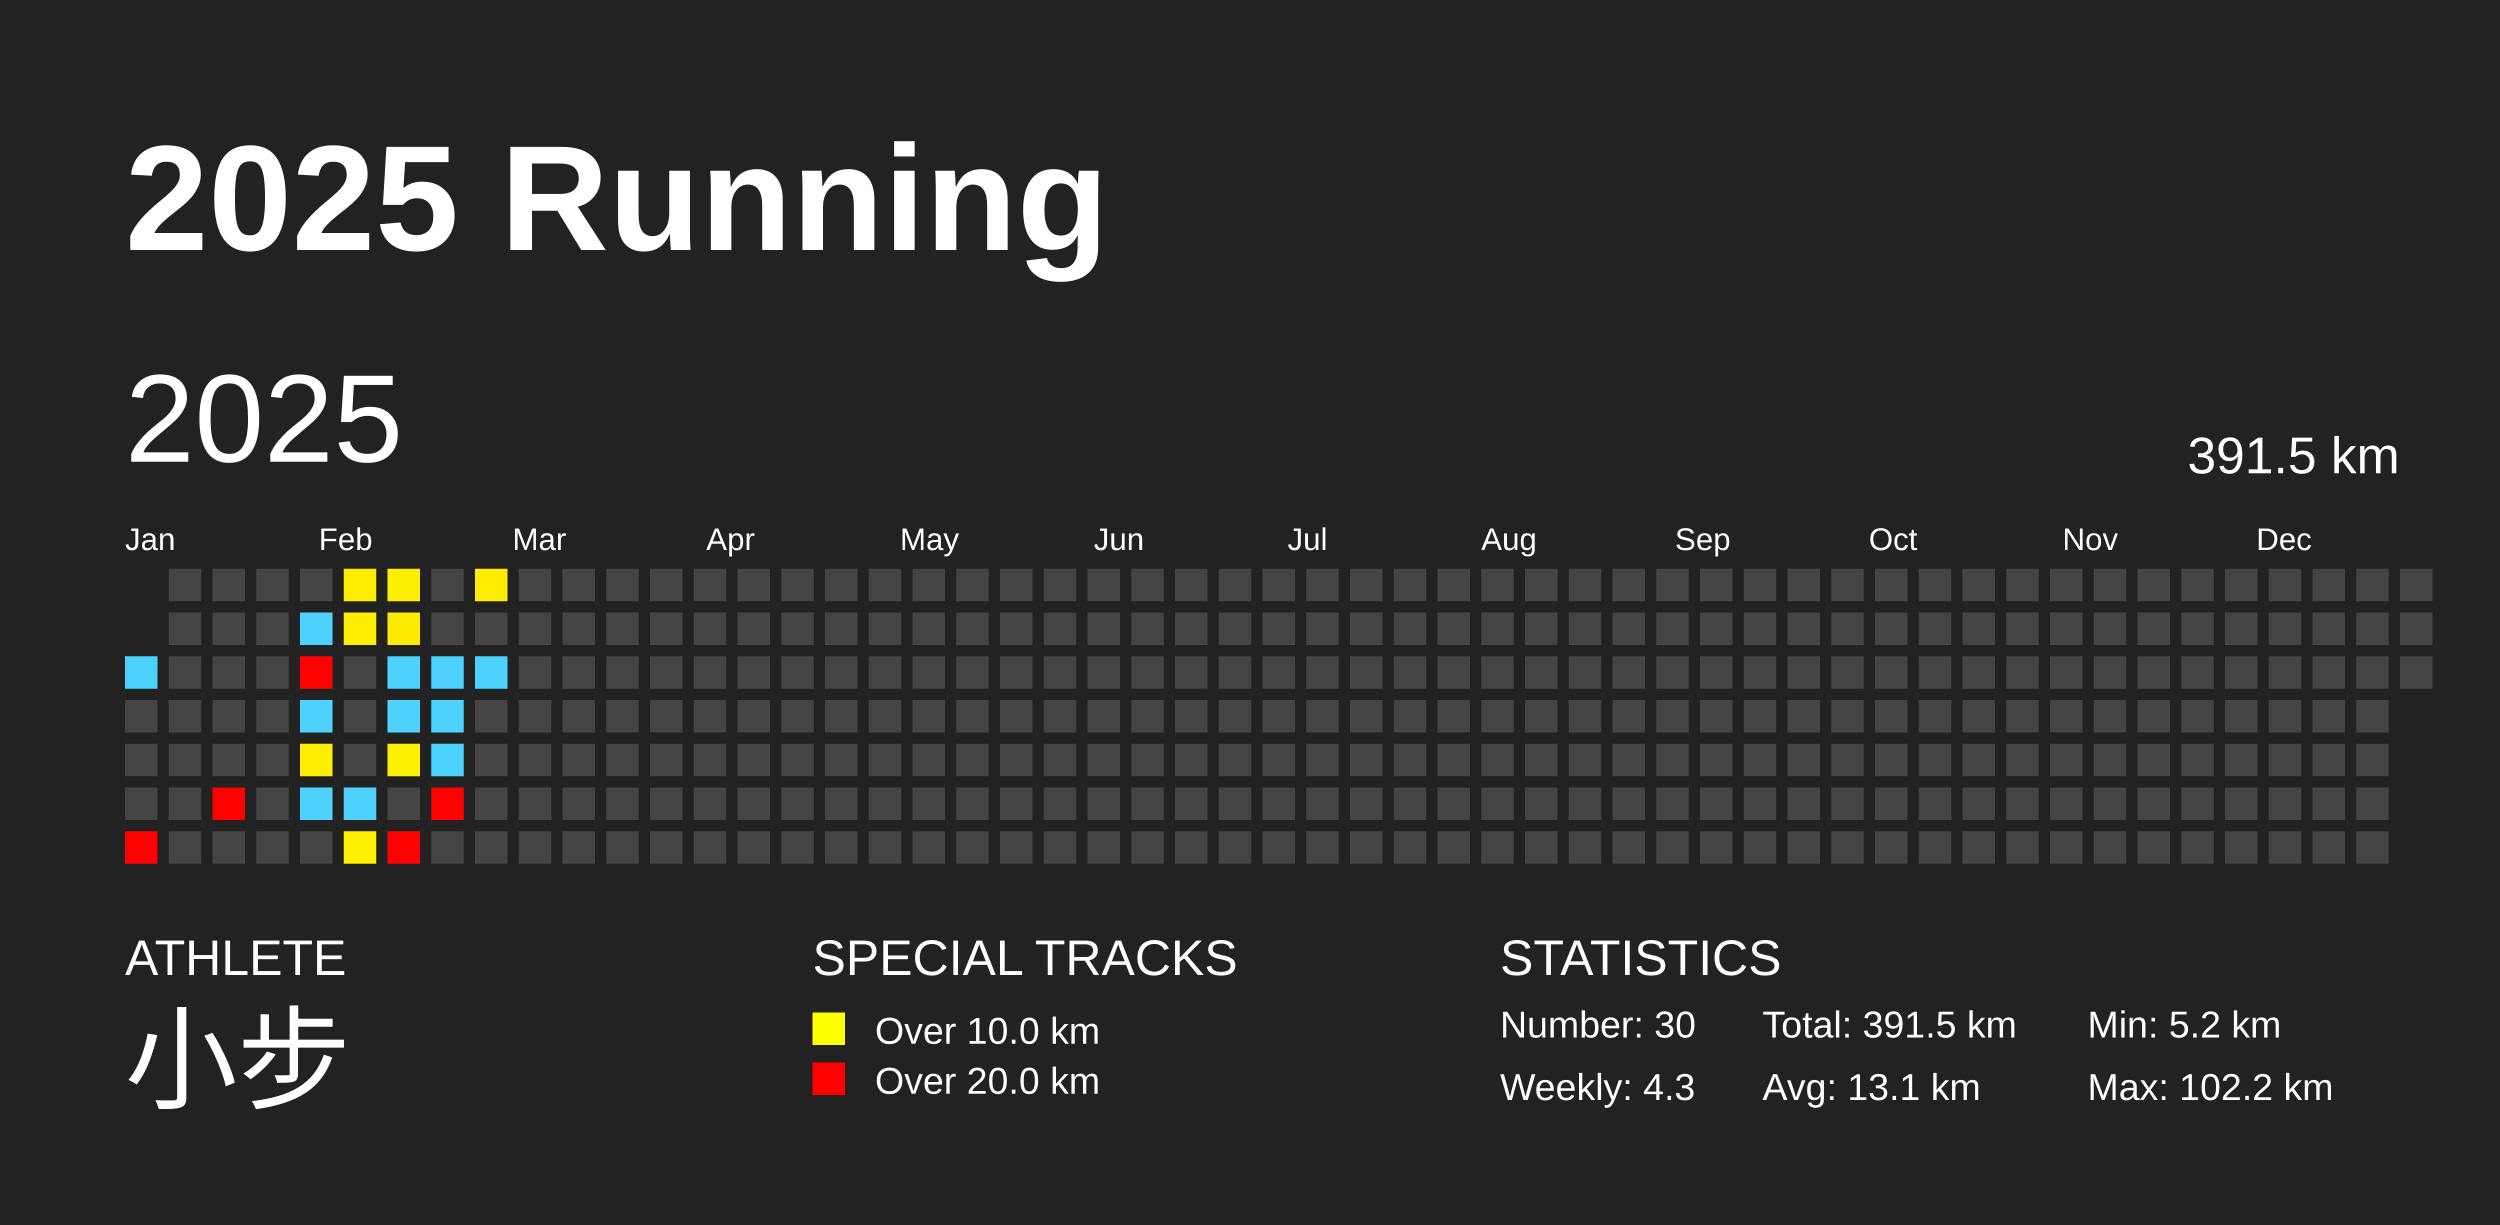
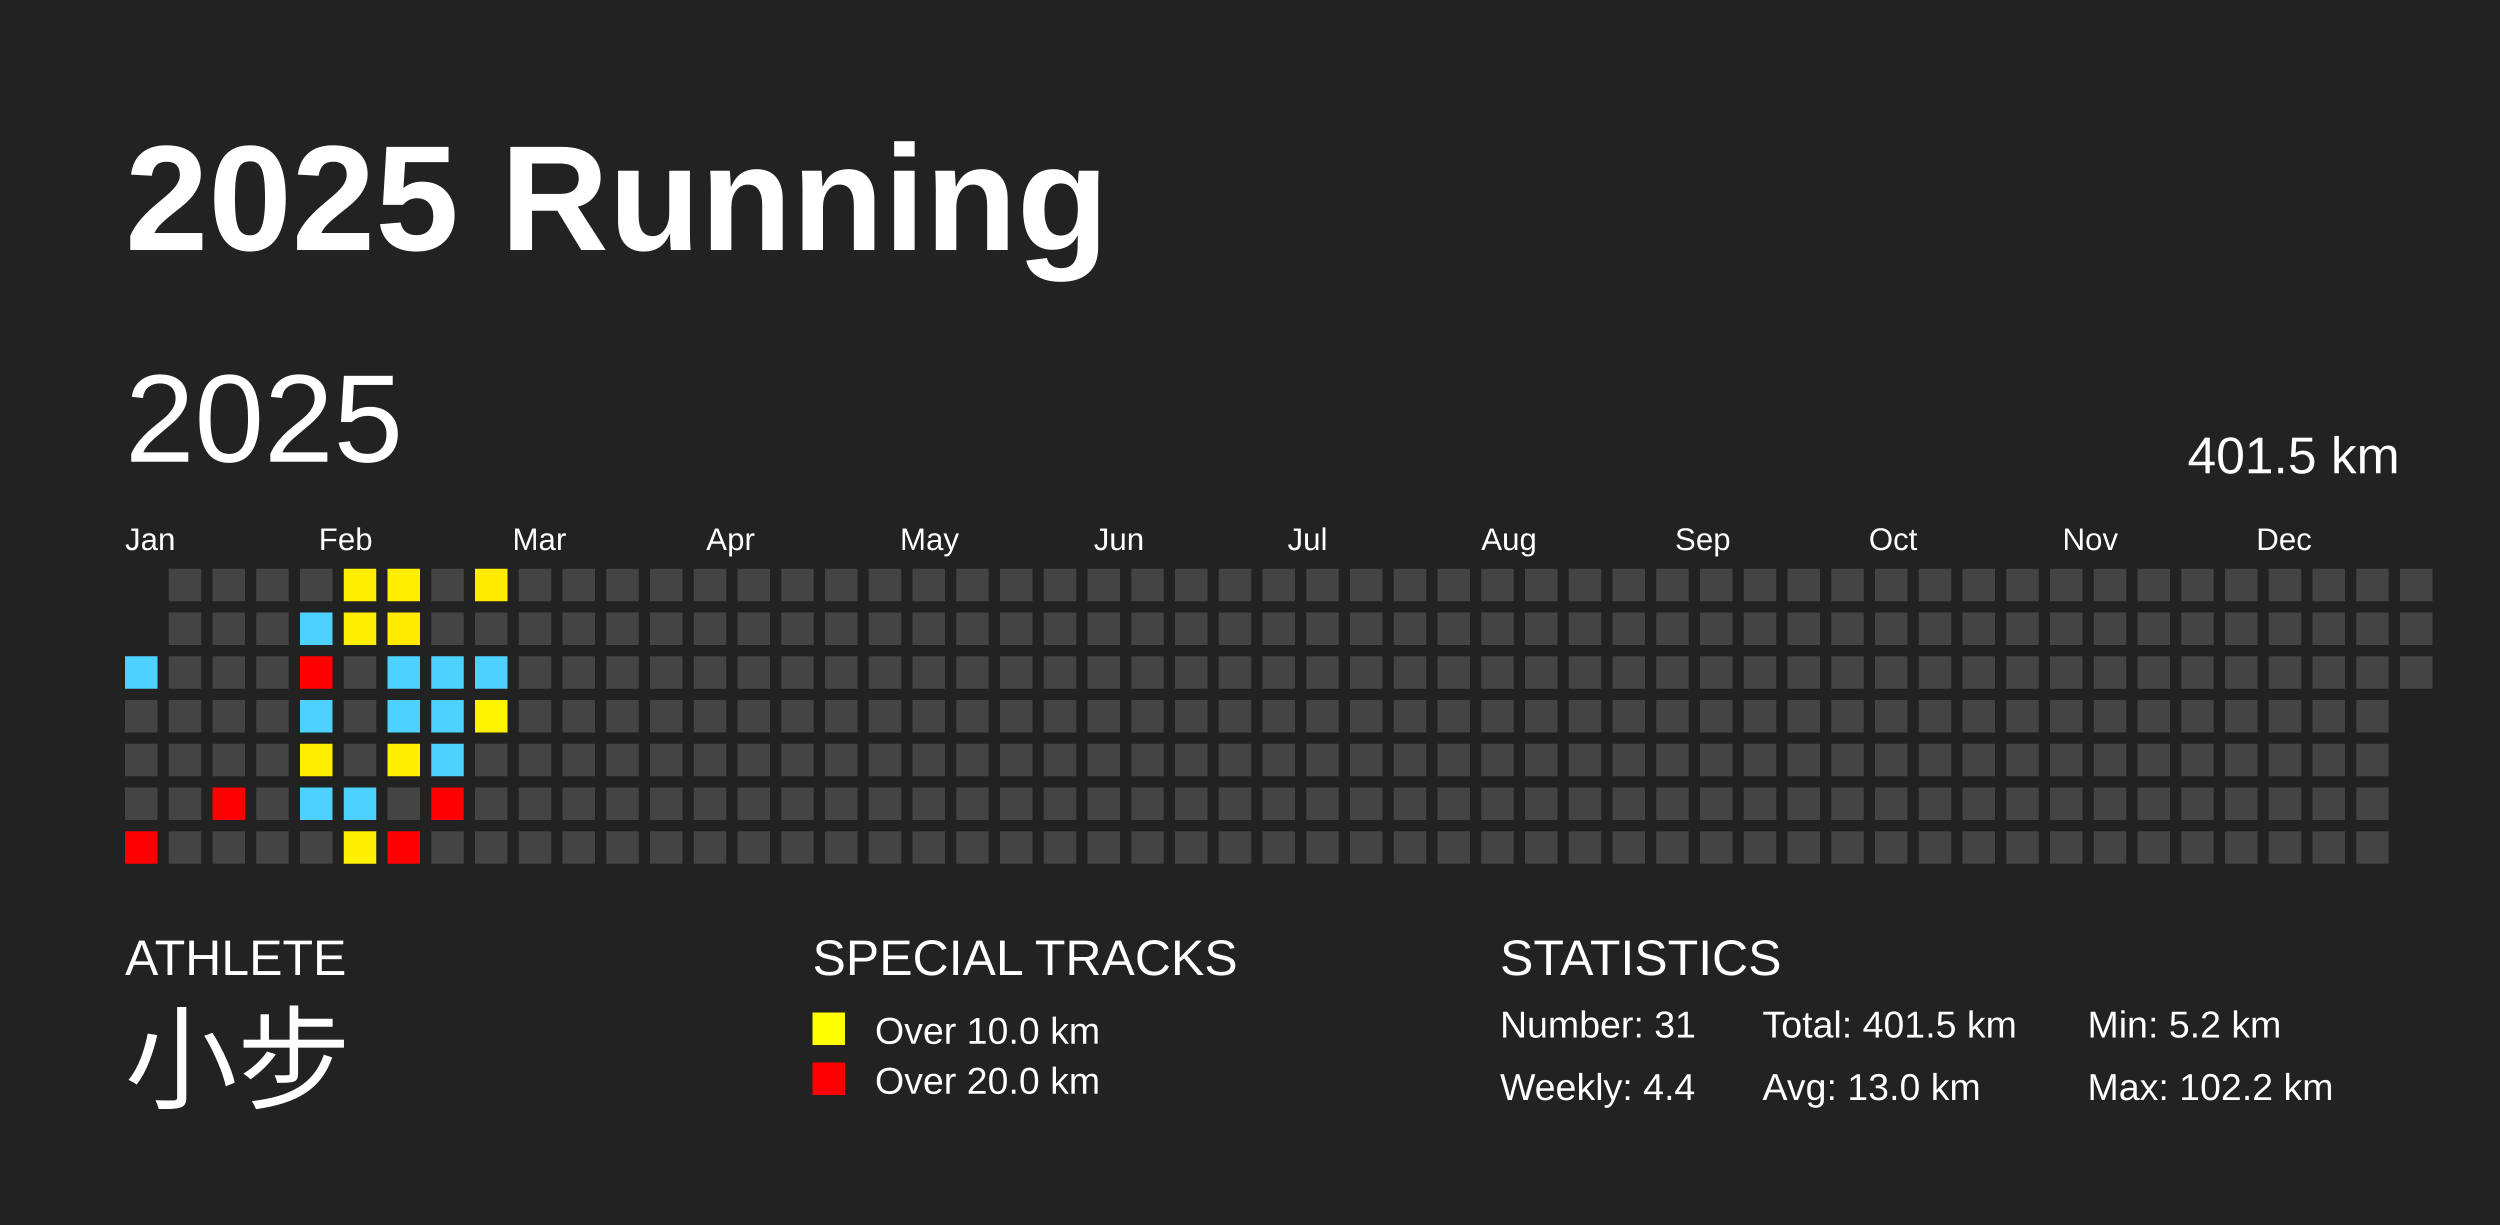
<svg xmlns="http://www.w3.org/2000/svg" baseProfile="full" height="98mm" version="1.1" viewBox="0,0,200,98" width="200mm">
  <defs />
  <rect fill="#222222" height="98" width="200" x="0" y="0" />
  <text fill="#FFFFFF" style="font-size:12px; font-family:Arial; font-weight:bold;" x="10" y="20">2025 Running</text>
  <text fill="#FFFFFF" style="font-size:4px; font-family:Arial" x="10" y="78">ATHLETE</text>
  <text fill="#FFFFFF" style="font-size:9px; font-family:Arial" x="10" y="88">小步</text>
  <text fill="#FFFFFF" style="font-size:4px; font-family:Arial" x="65" y="78">SPECIAL TRACKS</text>
  <rect fill="yellow" height="2.6" width="2.6" x="65" y="81" />
  <text fill="#FFFFFF" style="font-size:3px; font-family:Arial" x="70" y="83.5">Over 10.0 km</text>
  <rect fill="red" height="2.6" width="2.6" x="65" y="85" />
  <text fill="#FFFFFF" style="font-size:3px; font-family:Arial" x="70" y="87.5">Over 20.0 km</text>
  <text fill="#FFFFFF" style="font-size:4px; font-family:Arial" x="120" y="78">STATISTICS</text>
-   <text fill="#FFFFFF" style="font-size:3px; font-family:Arial" x="120" y="83">Number: 30</text>
-   <text fill="#FFFFFF" style="font-size:3px; font-family:Arial" x="120" y="88">Weekly: 4.3</text>
-   <text fill="#FFFFFF" style="font-size:3px; font-family:Arial" x="141" y="83">Total: 391.5 km</text>
-   <text fill="#FFFFFF" style="font-size:3px; font-family:Arial" x="141" y="88">Avg: 13.1 km</text>
+   <text fill="#FFFFFF" style="font-size:3px; font-family:Arial" x="120" y="83">Number: 31</text>
+   <text fill="#FFFFFF" style="font-size:3px; font-family:Arial" x="120" y="88">Weekly: 4.4</text>
+   <text fill="#FFFFFF" style="font-size:3px; font-family:Arial" x="141" y="83">Total: 401.5 km</text>
+   <text fill="#FFFFFF" style="font-size:3px; font-family:Arial" x="141" y="88">Avg: 13.0 km</text>
  <text fill="#FFFFFF" style="font-size:3px; font-family:Arial" x="167" y="83">Min: 5.2 km</text>
  <text fill="#FFFFFF" style="font-size:3px; font-family:Arial" x="167" y="88">Max: 102.2 km</text>
  <text dominant-baseline="hanging" fill="#FFFFFF" style="font-size:10.0px; font-family:Arial;" x="10" y="30">2025</text>
-   <text dominant-baseline="hanging" fill="#FFFFFF" style="font-size:4.125px; font-family:Arial;" x="175" y="35">391.5 km</text>
+   <text dominant-baseline="hanging" fill="#FFFFFF" style="font-size:4.125px; font-family:Arial;" x="175" y="35">401.5 km</text>
  <text fill="#FFFFFF" style="font-size:2.5px; font-family:Arial" x="10.0" y="44">Jan</text>
  <text fill="#FFFFFF" style="font-size:2.5px; font-family:Arial" x="25.5" y="44">Feb</text>
  <text fill="#FFFFFF" style="font-size:2.5px; font-family:Arial" x="41.0" y="44">Mar</text>
  <text fill="#FFFFFF" style="font-size:2.5px; font-family:Arial" x="56.5" y="44">Apr</text>
  <text fill="#FFFFFF" style="font-size:2.5px; font-family:Arial" x="72.0" y="44">May</text>
  <text fill="#FFFFFF" style="font-size:2.5px; font-family:Arial" x="87.5" y="44">Jun</text>
  <text fill="#FFFFFF" style="font-size:2.5px; font-family:Arial" x="103.0" y="44">Jul</text>
  <text fill="#FFFFFF" style="font-size:2.5px; font-family:Arial" x="118.5" y="44">Aug</text>
  <text fill="#FFFFFF" style="font-size:2.5px; font-family:Arial" x="134.0" y="44">Sep</text>
  <text fill="#FFFFFF" style="font-size:2.5px; font-family:Arial" x="149.5" y="44">Oct</text>
  <text fill="#FFFFFF" style="font-size:2.5px; font-family:Arial" x="165.0" y="44">Nov</text>
  <text fill="#FFFFFF" style="font-size:2.5px; font-family:Arial" x="180.5" y="44">Dec</text>
  <rect fill="#4dd2ff" height="2.6" width="2.6" x="10.0" y="52.5" />
  <rect fill="#444444" height="2.6" width="2.6" x="10.0" y="56.0" />
  <rect fill="#444444" height="2.6" width="2.6" x="10.0" y="59.5" />
  <rect fill="#444444" height="2.6" width="2.6" x="10.0" y="63.0" />
  <rect fill="red" height="2.6" width="2.6" x="10.0" y="66.5" />
  <rect fill="#444444" height="2.6" width="2.6" x="13.5" y="45.5" />
  <rect fill="#444444" height="2.6" width="2.6" x="13.5" y="49.0" />
  <rect fill="#444444" height="2.6" width="2.6" x="13.5" y="52.5" />
  <rect fill="#444444" height="2.6" width="2.6" x="13.5" y="56.0" />
  <rect fill="#444444" height="2.6" width="2.6" x="13.5" y="59.5" />
  <rect fill="#444444" height="2.6" width="2.6" x="13.5" y="63.0" />
  <rect fill="#444444" height="2.6" width="2.6" x="13.5" y="66.5" />
  <rect fill="#444444" height="2.6" width="2.6" x="17.0" y="45.5" />
  <rect fill="#444444" height="2.6" width="2.6" x="17.0" y="49.0" />
  <rect fill="#444444" height="2.6" width="2.6" x="17.0" y="52.5" />
  <rect fill="#444444" height="2.6" width="2.6" x="17.0" y="56.0" />
  <rect fill="#444444" height="2.6" width="2.6" x="17.0" y="59.5" />
  <rect fill="red" height="2.6" width="2.6" x="17.0" y="63.0" />
  <rect fill="#444444" height="2.6" width="2.6" x="17.0" y="66.5" />
  <rect fill="#444444" height="2.6" width="2.6" x="20.5" y="45.5" />
  <rect fill="#444444" height="2.6" width="2.6" x="20.5" y="49.0" />
  <rect fill="#444444" height="2.6" width="2.6" x="20.5" y="52.5" />
  <rect fill="#444444" height="2.6" width="2.6" x="20.5" y="56.0" />
  <rect fill="#444444" height="2.6" width="2.6" x="20.5" y="59.5" />
  <rect fill="#444444" height="2.6" width="2.6" x="20.5" y="63.0" />
  <rect fill="#444444" height="2.6" width="2.6" x="20.5" y="66.5" />
  <rect fill="#444444" height="2.6" width="2.6" x="24.0" y="45.5" />
  <rect fill="#4dd2ff" height="2.6" width="2.6" x="24.0" y="49.0" />
  <rect fill="red" height="2.6" width="2.6" x="24.0" y="52.5" />
  <rect fill="#4dd2ff" height="2.6" width="2.6" x="24.0" y="56.0" />
  <rect fill="#ffee00" height="2.6" width="2.6" x="24.0" y="59.5" />
  <rect fill="#4dd2ff" height="2.6" width="2.6" x="24.0" y="63.0" />
  <rect fill="#444444" height="2.6" width="2.6" x="24.0" y="66.5" />
  <rect fill="#ffee00" height="2.6" width="2.6" x="27.5" y="45.5" />
  <rect fill="#ffee00" height="2.6" width="2.6" x="27.5" y="49.0" />
  <rect fill="#444444" height="2.6" width="2.6" x="27.5" y="52.5" />
  <rect fill="#444444" height="2.6" width="2.6" x="27.5" y="56.0" />
  <rect fill="#444444" height="2.6" width="2.6" x="27.5" y="59.5" />
  <rect fill="#4dd2ff" height="2.6" width="2.6" x="27.5" y="63.0" />
  <rect fill="#ffef00" height="2.6" width="2.6" x="27.5" y="66.5" />
  <rect fill="#ffee00" height="2.6" width="2.6" x="31.0" y="45.5" />
  <rect fill="#ffea00" height="2.6" width="2.6" x="31.0" y="49.0" />
  <rect fill="#4dd2ff" height="2.6" width="2.6" x="31.0" y="52.5" />
  <rect fill="#4dd2ff" height="2.6" width="2.6" x="31.0" y="56.0" />
  <rect fill="#fff000" height="2.6" width="2.6" x="31.0" y="59.5" />
  <rect fill="#444444" height="2.6" width="2.6" x="31.0" y="63.0" />
  <rect fill="red" height="2.6" width="2.6" x="31.0" y="66.5" />
  <rect fill="#444444" height="2.6" width="2.6" x="34.5" y="45.5" />
  <rect fill="#444444" height="2.6" width="2.6" x="34.5" y="49.0" />
  <rect fill="#4dd2ff" height="2.6" width="2.6" x="34.5" y="52.5" />
  <rect fill="#4dd2ff" height="2.6" width="2.6" x="34.5" y="56.0" />
  <rect fill="#4dd2ff" height="2.6" width="2.6" x="34.5" y="59.5" />
  <rect fill="red" height="2.6" width="2.6" x="34.5" y="63.0" />
  <rect fill="#444444" height="2.6" width="2.6" x="34.5" y="66.5" />
  <rect fill="#ffec00" height="2.6" width="2.6" x="38.0" y="45.5" />
  <rect fill="#444444" height="2.6" width="2.6" x="38.0" y="49.0" />
  <rect fill="#4dd2ff" height="2.6" width="2.6" x="38.0" y="52.5" />
-   <rect fill="#444444" height="2.6" width="2.6" x="38.0" y="56.0" />
+   <rect fill="#fff400" height="2.6" width="2.6" x="38.0" y="56.0" />
  <rect fill="#444444" height="2.6" width="2.6" x="38.0" y="59.5" />
  <rect fill="#444444" height="2.6" width="2.6" x="38.0" y="63.0" />
  <rect fill="#444444" height="2.6" width="2.6" x="38.0" y="66.5" />
  <rect fill="#444444" height="2.6" width="2.6" x="41.5" y="45.5" />
  <rect fill="#444444" height="2.6" width="2.6" x="41.5" y="49.0" />
  <rect fill="#444444" height="2.6" width="2.6" x="41.5" y="52.5" />
  <rect fill="#444444" height="2.6" width="2.6" x="41.5" y="56.0" />
  <rect fill="#444444" height="2.6" width="2.6" x="41.5" y="59.5" />
  <rect fill="#444444" height="2.6" width="2.6" x="41.5" y="63.0" />
  <rect fill="#444444" height="2.6" width="2.6" x="41.5" y="66.5" />
  <rect fill="#444444" height="2.6" width="2.6" x="45.0" y="45.5" />
  <rect fill="#444444" height="2.6" width="2.6" x="45.0" y="49.0" />
  <rect fill="#444444" height="2.6" width="2.6" x="45.0" y="52.5" />
  <rect fill="#444444" height="2.6" width="2.6" x="45.0" y="56.0" />
  <rect fill="#444444" height="2.6" width="2.6" x="45.0" y="59.5" />
  <rect fill="#444444" height="2.6" width="2.6" x="45.0" y="63.0" />
  <rect fill="#444444" height="2.6" width="2.6" x="45.0" y="66.5" />
  <rect fill="#444444" height="2.6" width="2.6" x="48.5" y="45.5" />
  <rect fill="#444444" height="2.6" width="2.6" x="48.5" y="49.0" />
  <rect fill="#444444" height="2.6" width="2.6" x="48.5" y="52.5" />
  <rect fill="#444444" height="2.6" width="2.6" x="48.5" y="56.0" />
  <rect fill="#444444" height="2.6" width="2.6" x="48.5" y="59.5" />
  <rect fill="#444444" height="2.6" width="2.6" x="48.5" y="63.0" />
  <rect fill="#444444" height="2.6" width="2.6" x="48.5" y="66.5" />
  <rect fill="#444444" height="2.6" width="2.6" x="52.0" y="45.5" />
  <rect fill="#444444" height="2.6" width="2.6" x="52.0" y="49.0" />
  <rect fill="#444444" height="2.6" width="2.6" x="52.0" y="52.5" />
  <rect fill="#444444" height="2.6" width="2.6" x="52.0" y="56.0" />
  <rect fill="#444444" height="2.6" width="2.6" x="52.0" y="59.5" />
  <rect fill="#444444" height="2.6" width="2.6" x="52.0" y="63.0" />
  <rect fill="#444444" height="2.6" width="2.6" x="52.0" y="66.5" />
  <rect fill="#444444" height="2.6" width="2.6" x="55.5" y="45.5" />
  <rect fill="#444444" height="2.6" width="2.6" x="55.5" y="49.0" />
  <rect fill="#444444" height="2.6" width="2.6" x="55.5" y="52.5" />
  <rect fill="#444444" height="2.6" width="2.6" x="55.5" y="56.0" />
  <rect fill="#444444" height="2.6" width="2.6" x="55.5" y="59.5" />
  <rect fill="#444444" height="2.6" width="2.6" x="55.5" y="63.0" />
  <rect fill="#444444" height="2.6" width="2.6" x="55.5" y="66.5" />
  <rect fill="#444444" height="2.6" width="2.6" x="59.0" y="45.5" />
  <rect fill="#444444" height="2.6" width="2.6" x="59.0" y="49.0" />
  <rect fill="#444444" height="2.6" width="2.6" x="59.0" y="52.5" />
  <rect fill="#444444" height="2.6" width="2.6" x="59.0" y="56.0" />
  <rect fill="#444444" height="2.6" width="2.6" x="59.0" y="59.5" />
  <rect fill="#444444" height="2.6" width="2.6" x="59.0" y="63.0" />
  <rect fill="#444444" height="2.6" width="2.6" x="59.0" y="66.5" />
  <rect fill="#444444" height="2.6" width="2.6" x="62.5" y="45.5" />
  <rect fill="#444444" height="2.6" width="2.6" x="62.5" y="49.0" />
  <rect fill="#444444" height="2.6" width="2.6" x="62.5" y="52.5" />
  <rect fill="#444444" height="2.6" width="2.6" x="62.5" y="56.0" />
  <rect fill="#444444" height="2.6" width="2.6" x="62.5" y="59.5" />
  <rect fill="#444444" height="2.6" width="2.6" x="62.5" y="63.0" />
  <rect fill="#444444" height="2.6" width="2.6" x="62.5" y="66.5" />
  <rect fill="#444444" height="2.6" width="2.6" x="66.0" y="45.5" />
  <rect fill="#444444" height="2.6" width="2.6" x="66.0" y="49.0" />
  <rect fill="#444444" height="2.6" width="2.6" x="66.0" y="52.5" />
  <rect fill="#444444" height="2.6" width="2.6" x="66.0" y="56.0" />
  <rect fill="#444444" height="2.6" width="2.6" x="66.0" y="59.5" />
  <rect fill="#444444" height="2.6" width="2.6" x="66.0" y="63.0" />
  <rect fill="#444444" height="2.6" width="2.6" x="66.0" y="66.5" />
  <rect fill="#444444" height="2.6" width="2.6" x="69.5" y="45.5" />
  <rect fill="#444444" height="2.6" width="2.6" x="69.5" y="49.0" />
  <rect fill="#444444" height="2.6" width="2.6" x="69.5" y="52.5" />
  <rect fill="#444444" height="2.6" width="2.6" x="69.5" y="56.0" />
  <rect fill="#444444" height="2.6" width="2.6" x="69.5" y="59.5" />
  <rect fill="#444444" height="2.6" width="2.6" x="69.5" y="63.0" />
  <rect fill="#444444" height="2.6" width="2.6" x="69.5" y="66.5" />
  <rect fill="#444444" height="2.6" width="2.6" x="73.0" y="45.5" />
  <rect fill="#444444" height="2.6" width="2.6" x="73.0" y="49.0" />
  <rect fill="#444444" height="2.6" width="2.6" x="73.0" y="52.5" />
  <rect fill="#444444" height="2.6" width="2.6" x="73.0" y="56.0" />
  <rect fill="#444444" height="2.6" width="2.6" x="73.0" y="59.5" />
  <rect fill="#444444" height="2.6" width="2.6" x="73.0" y="63.0" />
  <rect fill="#444444" height="2.6" width="2.6" x="73.0" y="66.5" />
  <rect fill="#444444" height="2.6" width="2.6" x="76.5" y="45.5" />
  <rect fill="#444444" height="2.6" width="2.6" x="76.5" y="49.0" />
  <rect fill="#444444" height="2.6" width="2.6" x="76.5" y="52.5" />
  <rect fill="#444444" height="2.6" width="2.6" x="76.5" y="56.0" />
  <rect fill="#444444" height="2.6" width="2.6" x="76.5" y="59.5" />
  <rect fill="#444444" height="2.6" width="2.6" x="76.5" y="63.0" />
  <rect fill="#444444" height="2.6" width="2.6" x="76.5" y="66.5" />
  <rect fill="#444444" height="2.6" width="2.6" x="80.0" y="45.5" />
  <rect fill="#444444" height="2.6" width="2.6" x="80.0" y="49.0" />
  <rect fill="#444444" height="2.6" width="2.6" x="80.0" y="52.5" />
  <rect fill="#444444" height="2.6" width="2.6" x="80.0" y="56.0" />
  <rect fill="#444444" height="2.6" width="2.6" x="80.0" y="59.5" />
  <rect fill="#444444" height="2.6" width="2.6" x="80.0" y="63.0" />
  <rect fill="#444444" height="2.6" width="2.6" x="80.0" y="66.5" />
  <rect fill="#444444" height="2.6" width="2.6" x="83.5" y="45.5" />
  <rect fill="#444444" height="2.6" width="2.6" x="83.5" y="49.0" />
  <rect fill="#444444" height="2.6" width="2.6" x="83.5" y="52.5" />
  <rect fill="#444444" height="2.6" width="2.6" x="83.5" y="56.0" />
  <rect fill="#444444" height="2.6" width="2.6" x="83.5" y="59.5" />
  <rect fill="#444444" height="2.6" width="2.6" x="83.5" y="63.0" />
  <rect fill="#444444" height="2.6" width="2.6" x="83.5" y="66.5" />
  <rect fill="#444444" height="2.6" width="2.6" x="87.0" y="45.5" />
  <rect fill="#444444" height="2.6" width="2.6" x="87.0" y="49.0" />
  <rect fill="#444444" height="2.6" width="2.6" x="87.0" y="52.5" />
  <rect fill="#444444" height="2.6" width="2.6" x="87.0" y="56.0" />
  <rect fill="#444444" height="2.6" width="2.6" x="87.0" y="59.5" />
  <rect fill="#444444" height="2.6" width="2.6" x="87.0" y="63.0" />
  <rect fill="#444444" height="2.6" width="2.6" x="87.0" y="66.5" />
  <rect fill="#444444" height="2.6" width="2.6" x="90.5" y="45.5" />
  <rect fill="#444444" height="2.6" width="2.6" x="90.5" y="49.0" />
  <rect fill="#444444" height="2.6" width="2.6" x="90.5" y="52.5" />
  <rect fill="#444444" height="2.6" width="2.6" x="90.5" y="56.0" />
  <rect fill="#444444" height="2.6" width="2.6" x="90.5" y="59.5" />
  <rect fill="#444444" height="2.6" width="2.6" x="90.5" y="63.0" />
  <rect fill="#444444" height="2.6" width="2.6" x="90.5" y="66.5" />
  <rect fill="#444444" height="2.6" width="2.6" x="94.0" y="45.5" />
  <rect fill="#444444" height="2.6" width="2.6" x="94.0" y="49.0" />
  <rect fill="#444444" height="2.6" width="2.6" x="94.0" y="52.5" />
  <rect fill="#444444" height="2.6" width="2.6" x="94.0" y="56.0" />
  <rect fill="#444444" height="2.6" width="2.6" x="94.0" y="59.5" />
  <rect fill="#444444" height="2.6" width="2.6" x="94.0" y="63.0" />
  <rect fill="#444444" height="2.6" width="2.6" x="94.0" y="66.5" />
  <rect fill="#444444" height="2.6" width="2.6" x="97.5" y="45.5" />
  <rect fill="#444444" height="2.6" width="2.6" x="97.5" y="49.0" />
  <rect fill="#444444" height="2.6" width="2.6" x="97.5" y="52.5" />
  <rect fill="#444444" height="2.6" width="2.6" x="97.5" y="56.0" />
  <rect fill="#444444" height="2.6" width="2.6" x="97.5" y="59.5" />
  <rect fill="#444444" height="2.6" width="2.6" x="97.5" y="63.0" />
  <rect fill="#444444" height="2.6" width="2.6" x="97.5" y="66.5" />
  <rect fill="#444444" height="2.6" width="2.6" x="101.0" y="45.5" />
  <rect fill="#444444" height="2.6" width="2.6" x="101.0" y="49.0" />
  <rect fill="#444444" height="2.6" width="2.6" x="101.0" y="52.5" />
  <rect fill="#444444" height="2.6" width="2.6" x="101.0" y="56.0" />
  <rect fill="#444444" height="2.6" width="2.6" x="101.0" y="59.5" />
  <rect fill="#444444" height="2.6" width="2.6" x="101.0" y="63.0" />
  <rect fill="#444444" height="2.6" width="2.6" x="101.0" y="66.5" />
  <rect fill="#444444" height="2.6" width="2.6" x="104.5" y="45.5" />
  <rect fill="#444444" height="2.6" width="2.6" x="104.5" y="49.0" />
  <rect fill="#444444" height="2.6" width="2.6" x="104.5" y="52.5" />
  <rect fill="#444444" height="2.6" width="2.6" x="104.5" y="56.0" />
  <rect fill="#444444" height="2.6" width="2.6" x="104.5" y="59.5" />
  <rect fill="#444444" height="2.6" width="2.6" x="104.5" y="63.0" />
  <rect fill="#444444" height="2.6" width="2.6" x="104.5" y="66.5" />
  <rect fill="#444444" height="2.6" width="2.6" x="108.0" y="45.5" />
  <rect fill="#444444" height="2.6" width="2.6" x="108.0" y="49.0" />
  <rect fill="#444444" height="2.6" width="2.6" x="108.0" y="52.5" />
  <rect fill="#444444" height="2.6" width="2.6" x="108.0" y="56.0" />
  <rect fill="#444444" height="2.6" width="2.6" x="108.0" y="59.5" />
  <rect fill="#444444" height="2.6" width="2.6" x="108.0" y="63.0" />
  <rect fill="#444444" height="2.6" width="2.6" x="108.0" y="66.5" />
  <rect fill="#444444" height="2.6" width="2.6" x="111.5" y="45.5" />
  <rect fill="#444444" height="2.6" width="2.6" x="111.5" y="49.0" />
  <rect fill="#444444" height="2.6" width="2.6" x="111.5" y="52.5" />
  <rect fill="#444444" height="2.6" width="2.6" x="111.5" y="56.0" />
  <rect fill="#444444" height="2.6" width="2.6" x="111.5" y="59.5" />
  <rect fill="#444444" height="2.6" width="2.6" x="111.5" y="63.0" />
  <rect fill="#444444" height="2.6" width="2.6" x="111.5" y="66.5" />
  <rect fill="#444444" height="2.6" width="2.6" x="115.0" y="45.5" />
  <rect fill="#444444" height="2.6" width="2.6" x="115.0" y="49.0" />
  <rect fill="#444444" height="2.6" width="2.6" x="115.0" y="52.5" />
  <rect fill="#444444" height="2.6" width="2.6" x="115.0" y="56.0" />
  <rect fill="#444444" height="2.6" width="2.6" x="115.0" y="59.5" />
  <rect fill="#444444" height="2.6" width="2.6" x="115.0" y="63.0" />
  <rect fill="#444444" height="2.6" width="2.6" x="115.0" y="66.5" />
  <rect fill="#444444" height="2.6" width="2.6" x="118.5" y="45.5" />
  <rect fill="#444444" height="2.6" width="2.6" x="118.5" y="49.0" />
  <rect fill="#444444" height="2.6" width="2.6" x="118.5" y="52.5" />
  <rect fill="#444444" height="2.6" width="2.6" x="118.5" y="56.0" />
  <rect fill="#444444" height="2.6" width="2.6" x="118.5" y="59.5" />
  <rect fill="#444444" height="2.6" width="2.6" x="118.5" y="63.0" />
  <rect fill="#444444" height="2.6" width="2.6" x="118.5" y="66.5" />
  <rect fill="#444444" height="2.6" width="2.6" x="122.0" y="45.5" />
  <rect fill="#444444" height="2.6" width="2.6" x="122.0" y="49.0" />
  <rect fill="#444444" height="2.6" width="2.6" x="122.0" y="52.5" />
  <rect fill="#444444" height="2.6" width="2.6" x="122.0" y="56.0" />
  <rect fill="#444444" height="2.6" width="2.6" x="122.0" y="59.5" />
  <rect fill="#444444" height="2.6" width="2.6" x="122.0" y="63.0" />
  <rect fill="#444444" height="2.6" width="2.6" x="122.0" y="66.5" />
  <rect fill="#444444" height="2.6" width="2.6" x="125.5" y="45.5" />
  <rect fill="#444444" height="2.6" width="2.6" x="125.5" y="49.0" />
  <rect fill="#444444" height="2.6" width="2.6" x="125.5" y="52.5" />
  <rect fill="#444444" height="2.6" width="2.6" x="125.5" y="56.0" />
  <rect fill="#444444" height="2.6" width="2.6" x="125.5" y="59.5" />
  <rect fill="#444444" height="2.6" width="2.6" x="125.5" y="63.0" />
  <rect fill="#444444" height="2.6" width="2.6" x="125.5" y="66.5" />
  <rect fill="#444444" height="2.6" width="2.6" x="129.0" y="45.5" />
  <rect fill="#444444" height="2.6" width="2.6" x="129.0" y="49.0" />
  <rect fill="#444444" height="2.6" width="2.6" x="129.0" y="52.5" />
  <rect fill="#444444" height="2.6" width="2.6" x="129.0" y="56.0" />
  <rect fill="#444444" height="2.6" width="2.6" x="129.0" y="59.5" />
  <rect fill="#444444" height="2.6" width="2.6" x="129.0" y="63.0" />
  <rect fill="#444444" height="2.6" width="2.6" x="129.0" y="66.5" />
  <rect fill="#444444" height="2.6" width="2.6" x="132.5" y="45.5" />
  <rect fill="#444444" height="2.6" width="2.6" x="132.5" y="49.0" />
  <rect fill="#444444" height="2.6" width="2.6" x="132.5" y="52.5" />
  <rect fill="#444444" height="2.6" width="2.6" x="132.5" y="56.0" />
  <rect fill="#444444" height="2.6" width="2.6" x="132.5" y="59.5" />
  <rect fill="#444444" height="2.6" width="2.6" x="132.5" y="63.0" />
  <rect fill="#444444" height="2.6" width="2.6" x="132.5" y="66.5" />
  <rect fill="#444444" height="2.6" width="2.6" x="136.0" y="45.5" />
  <rect fill="#444444" height="2.6" width="2.6" x="136.0" y="49.0" />
  <rect fill="#444444" height="2.6" width="2.6" x="136.0" y="52.5" />
  <rect fill="#444444" height="2.6" width="2.6" x="136.0" y="56.0" />
  <rect fill="#444444" height="2.6" width="2.6" x="136.0" y="59.5" />
  <rect fill="#444444" height="2.6" width="2.6" x="136.0" y="63.0" />
  <rect fill="#444444" height="2.6" width="2.6" x="136.0" y="66.5" />
  <rect fill="#444444" height="2.6" width="2.6" x="139.5" y="45.5" />
  <rect fill="#444444" height="2.6" width="2.6" x="139.5" y="49.0" />
  <rect fill="#444444" height="2.6" width="2.6" x="139.5" y="52.5" />
  <rect fill="#444444" height="2.6" width="2.6" x="139.5" y="56.0" />
  <rect fill="#444444" height="2.6" width="2.6" x="139.5" y="59.5" />
  <rect fill="#444444" height="2.6" width="2.6" x="139.5" y="63.0" />
  <rect fill="#444444" height="2.6" width="2.6" x="139.5" y="66.5" />
  <rect fill="#444444" height="2.6" width="2.6" x="143.0" y="45.5" />
  <rect fill="#444444" height="2.6" width="2.6" x="143.0" y="49.0" />
  <rect fill="#444444" height="2.6" width="2.6" x="143.0" y="52.5" />
  <rect fill="#444444" height="2.6" width="2.6" x="143.0" y="56.0" />
  <rect fill="#444444" height="2.6" width="2.6" x="143.0" y="59.5" />
  <rect fill="#444444" height="2.6" width="2.6" x="143.0" y="63.0" />
  <rect fill="#444444" height="2.6" width="2.6" x="143.0" y="66.5" />
  <rect fill="#444444" height="2.6" width="2.6" x="146.5" y="45.5" />
  <rect fill="#444444" height="2.6" width="2.6" x="146.5" y="49.0" />
  <rect fill="#444444" height="2.6" width="2.6" x="146.5" y="52.5" />
  <rect fill="#444444" height="2.6" width="2.6" x="146.5" y="56.0" />
  <rect fill="#444444" height="2.6" width="2.6" x="146.5" y="59.5" />
  <rect fill="#444444" height="2.6" width="2.6" x="146.5" y="63.0" />
  <rect fill="#444444" height="2.6" width="2.6" x="146.5" y="66.5" />
  <rect fill="#444444" height="2.6" width="2.6" x="150.0" y="45.5" />
  <rect fill="#444444" height="2.6" width="2.6" x="150.0" y="49.0" />
  <rect fill="#444444" height="2.6" width="2.6" x="150.0" y="52.5" />
  <rect fill="#444444" height="2.6" width="2.6" x="150.0" y="56.0" />
  <rect fill="#444444" height="2.6" width="2.6" x="150.0" y="59.5" />
  <rect fill="#444444" height="2.6" width="2.6" x="150.0" y="63.0" />
  <rect fill="#444444" height="2.6" width="2.6" x="150.0" y="66.5" />
  <rect fill="#444444" height="2.6" width="2.6" x="153.5" y="45.5" />
  <rect fill="#444444" height="2.6" width="2.6" x="153.5" y="49.0" />
  <rect fill="#444444" height="2.6" width="2.6" x="153.5" y="52.5" />
  <rect fill="#444444" height="2.6" width="2.6" x="153.5" y="56.0" />
  <rect fill="#444444" height="2.6" width="2.6" x="153.5" y="59.5" />
  <rect fill="#444444" height="2.6" width="2.6" x="153.5" y="63.0" />
  <rect fill="#444444" height="2.6" width="2.6" x="153.5" y="66.5" />
  <rect fill="#444444" height="2.6" width="2.6" x="157.0" y="45.5" />
  <rect fill="#444444" height="2.6" width="2.6" x="157.0" y="49.0" />
  <rect fill="#444444" height="2.6" width="2.6" x="157.0" y="52.5" />
  <rect fill="#444444" height="2.6" width="2.6" x="157.0" y="56.0" />
  <rect fill="#444444" height="2.6" width="2.6" x="157.0" y="59.5" />
  <rect fill="#444444" height="2.6" width="2.6" x="157.0" y="63.0" />
  <rect fill="#444444" height="2.6" width="2.6" x="157.0" y="66.5" />
  <rect fill="#444444" height="2.6" width="2.6" x="160.5" y="45.5" />
  <rect fill="#444444" height="2.6" width="2.6" x="160.5" y="49.0" />
  <rect fill="#444444" height="2.6" width="2.6" x="160.5" y="52.5" />
  <rect fill="#444444" height="2.6" width="2.6" x="160.5" y="56.0" />
  <rect fill="#444444" height="2.6" width="2.6" x="160.5" y="59.5" />
  <rect fill="#444444" height="2.6" width="2.6" x="160.5" y="63.0" />
  <rect fill="#444444" height="2.6" width="2.6" x="160.5" y="66.5" />
  <rect fill="#444444" height="2.6" width="2.6" x="164.0" y="45.5" />
  <rect fill="#444444" height="2.6" width="2.6" x="164.0" y="49.0" />
  <rect fill="#444444" height="2.6" width="2.6" x="164.0" y="52.5" />
  <rect fill="#444444" height="2.6" width="2.6" x="164.0" y="56.0" />
  <rect fill="#444444" height="2.6" width="2.6" x="164.0" y="59.5" />
  <rect fill="#444444" height="2.6" width="2.6" x="164.0" y="63.0" />
  <rect fill="#444444" height="2.6" width="2.6" x="164.0" y="66.5" />
  <rect fill="#444444" height="2.6" width="2.6" x="167.5" y="45.5" />
  <rect fill="#444444" height="2.6" width="2.6" x="167.5" y="49.0" />
  <rect fill="#444444" height="2.6" width="2.6" x="167.5" y="52.5" />
  <rect fill="#444444" height="2.6" width="2.6" x="167.5" y="56.0" />
  <rect fill="#444444" height="2.6" width="2.6" x="167.5" y="59.5" />
  <rect fill="#444444" height="2.6" width="2.6" x="167.5" y="63.0" />
  <rect fill="#444444" height="2.6" width="2.6" x="167.5" y="66.5" />
  <rect fill="#444444" height="2.6" width="2.6" x="171.0" y="45.5" />
  <rect fill="#444444" height="2.6" width="2.6" x="171.0" y="49.0" />
  <rect fill="#444444" height="2.6" width="2.6" x="171.0" y="52.5" />
  <rect fill="#444444" height="2.6" width="2.6" x="171.0" y="56.0" />
  <rect fill="#444444" height="2.6" width="2.6" x="171.0" y="59.5" />
  <rect fill="#444444" height="2.6" width="2.6" x="171.0" y="63.0" />
  <rect fill="#444444" height="2.6" width="2.6" x="171.0" y="66.5" />
  <rect fill="#444444" height="2.6" width="2.6" x="174.5" y="45.5" />
  <rect fill="#444444" height="2.6" width="2.6" x="174.5" y="49.0" />
  <rect fill="#444444" height="2.6" width="2.6" x="174.5" y="52.5" />
  <rect fill="#444444" height="2.6" width="2.6" x="174.5" y="56.0" />
  <rect fill="#444444" height="2.6" width="2.6" x="174.5" y="59.5" />
  <rect fill="#444444" height="2.6" width="2.6" x="174.5" y="63.0" />
  <rect fill="#444444" height="2.6" width="2.6" x="174.5" y="66.5" />
  <rect fill="#444444" height="2.6" width="2.6" x="178.0" y="45.5" />
  <rect fill="#444444" height="2.6" width="2.6" x="178.0" y="49.0" />
  <rect fill="#444444" height="2.6" width="2.6" x="178.0" y="52.5" />
  <rect fill="#444444" height="2.6" width="2.6" x="178.0" y="56.0" />
  <rect fill="#444444" height="2.6" width="2.6" x="178.0" y="59.5" />
  <rect fill="#444444" height="2.6" width="2.6" x="178.0" y="63.0" />
  <rect fill="#444444" height="2.6" width="2.6" x="178.0" y="66.5" />
  <rect fill="#444444" height="2.6" width="2.6" x="181.5" y="45.5" />
  <rect fill="#444444" height="2.6" width="2.6" x="181.5" y="49.0" />
  <rect fill="#444444" height="2.6" width="2.6" x="181.5" y="52.5" />
  <rect fill="#444444" height="2.6" width="2.6" x="181.5" y="56.0" />
  <rect fill="#444444" height="2.6" width="2.6" x="181.5" y="59.5" />
  <rect fill="#444444" height="2.6" width="2.6" x="181.5" y="63.0" />
  <rect fill="#444444" height="2.6" width="2.6" x="181.5" y="66.5" />
  <rect fill="#444444" height="2.6" width="2.6" x="185.0" y="45.5" />
  <rect fill="#444444" height="2.6" width="2.6" x="185.0" y="49.0" />
  <rect fill="#444444" height="2.6" width="2.6" x="185.0" y="52.5" />
  <rect fill="#444444" height="2.6" width="2.6" x="185.0" y="56.0" />
  <rect fill="#444444" height="2.6" width="2.6" x="185.0" y="59.5" />
  <rect fill="#444444" height="2.6" width="2.6" x="185.0" y="63.0" />
  <rect fill="#444444" height="2.6" width="2.6" x="185.0" y="66.5" />
  <rect fill="#444444" height="2.6" width="2.6" x="188.5" y="45.5" />
  <rect fill="#444444" height="2.6" width="2.6" x="188.5" y="49.0" />
  <rect fill="#444444" height="2.6" width="2.6" x="188.5" y="52.5" />
  <rect fill="#444444" height="2.6" width="2.6" x="188.5" y="56.0" />
  <rect fill="#444444" height="2.6" width="2.6" x="188.5" y="59.5" />
  <rect fill="#444444" height="2.6" width="2.6" x="188.5" y="63.0" />
  <rect fill="#444444" height="2.6" width="2.6" x="188.5" y="66.5" />
  <rect fill="#444444" height="2.6" width="2.6" x="192.0" y="45.5" />
  <rect fill="#444444" height="2.6" width="2.6" x="192.0" y="49.0" />
  <rect fill="#444444" height="2.6" width="2.6" x="192.0" y="52.5" />
</svg>
